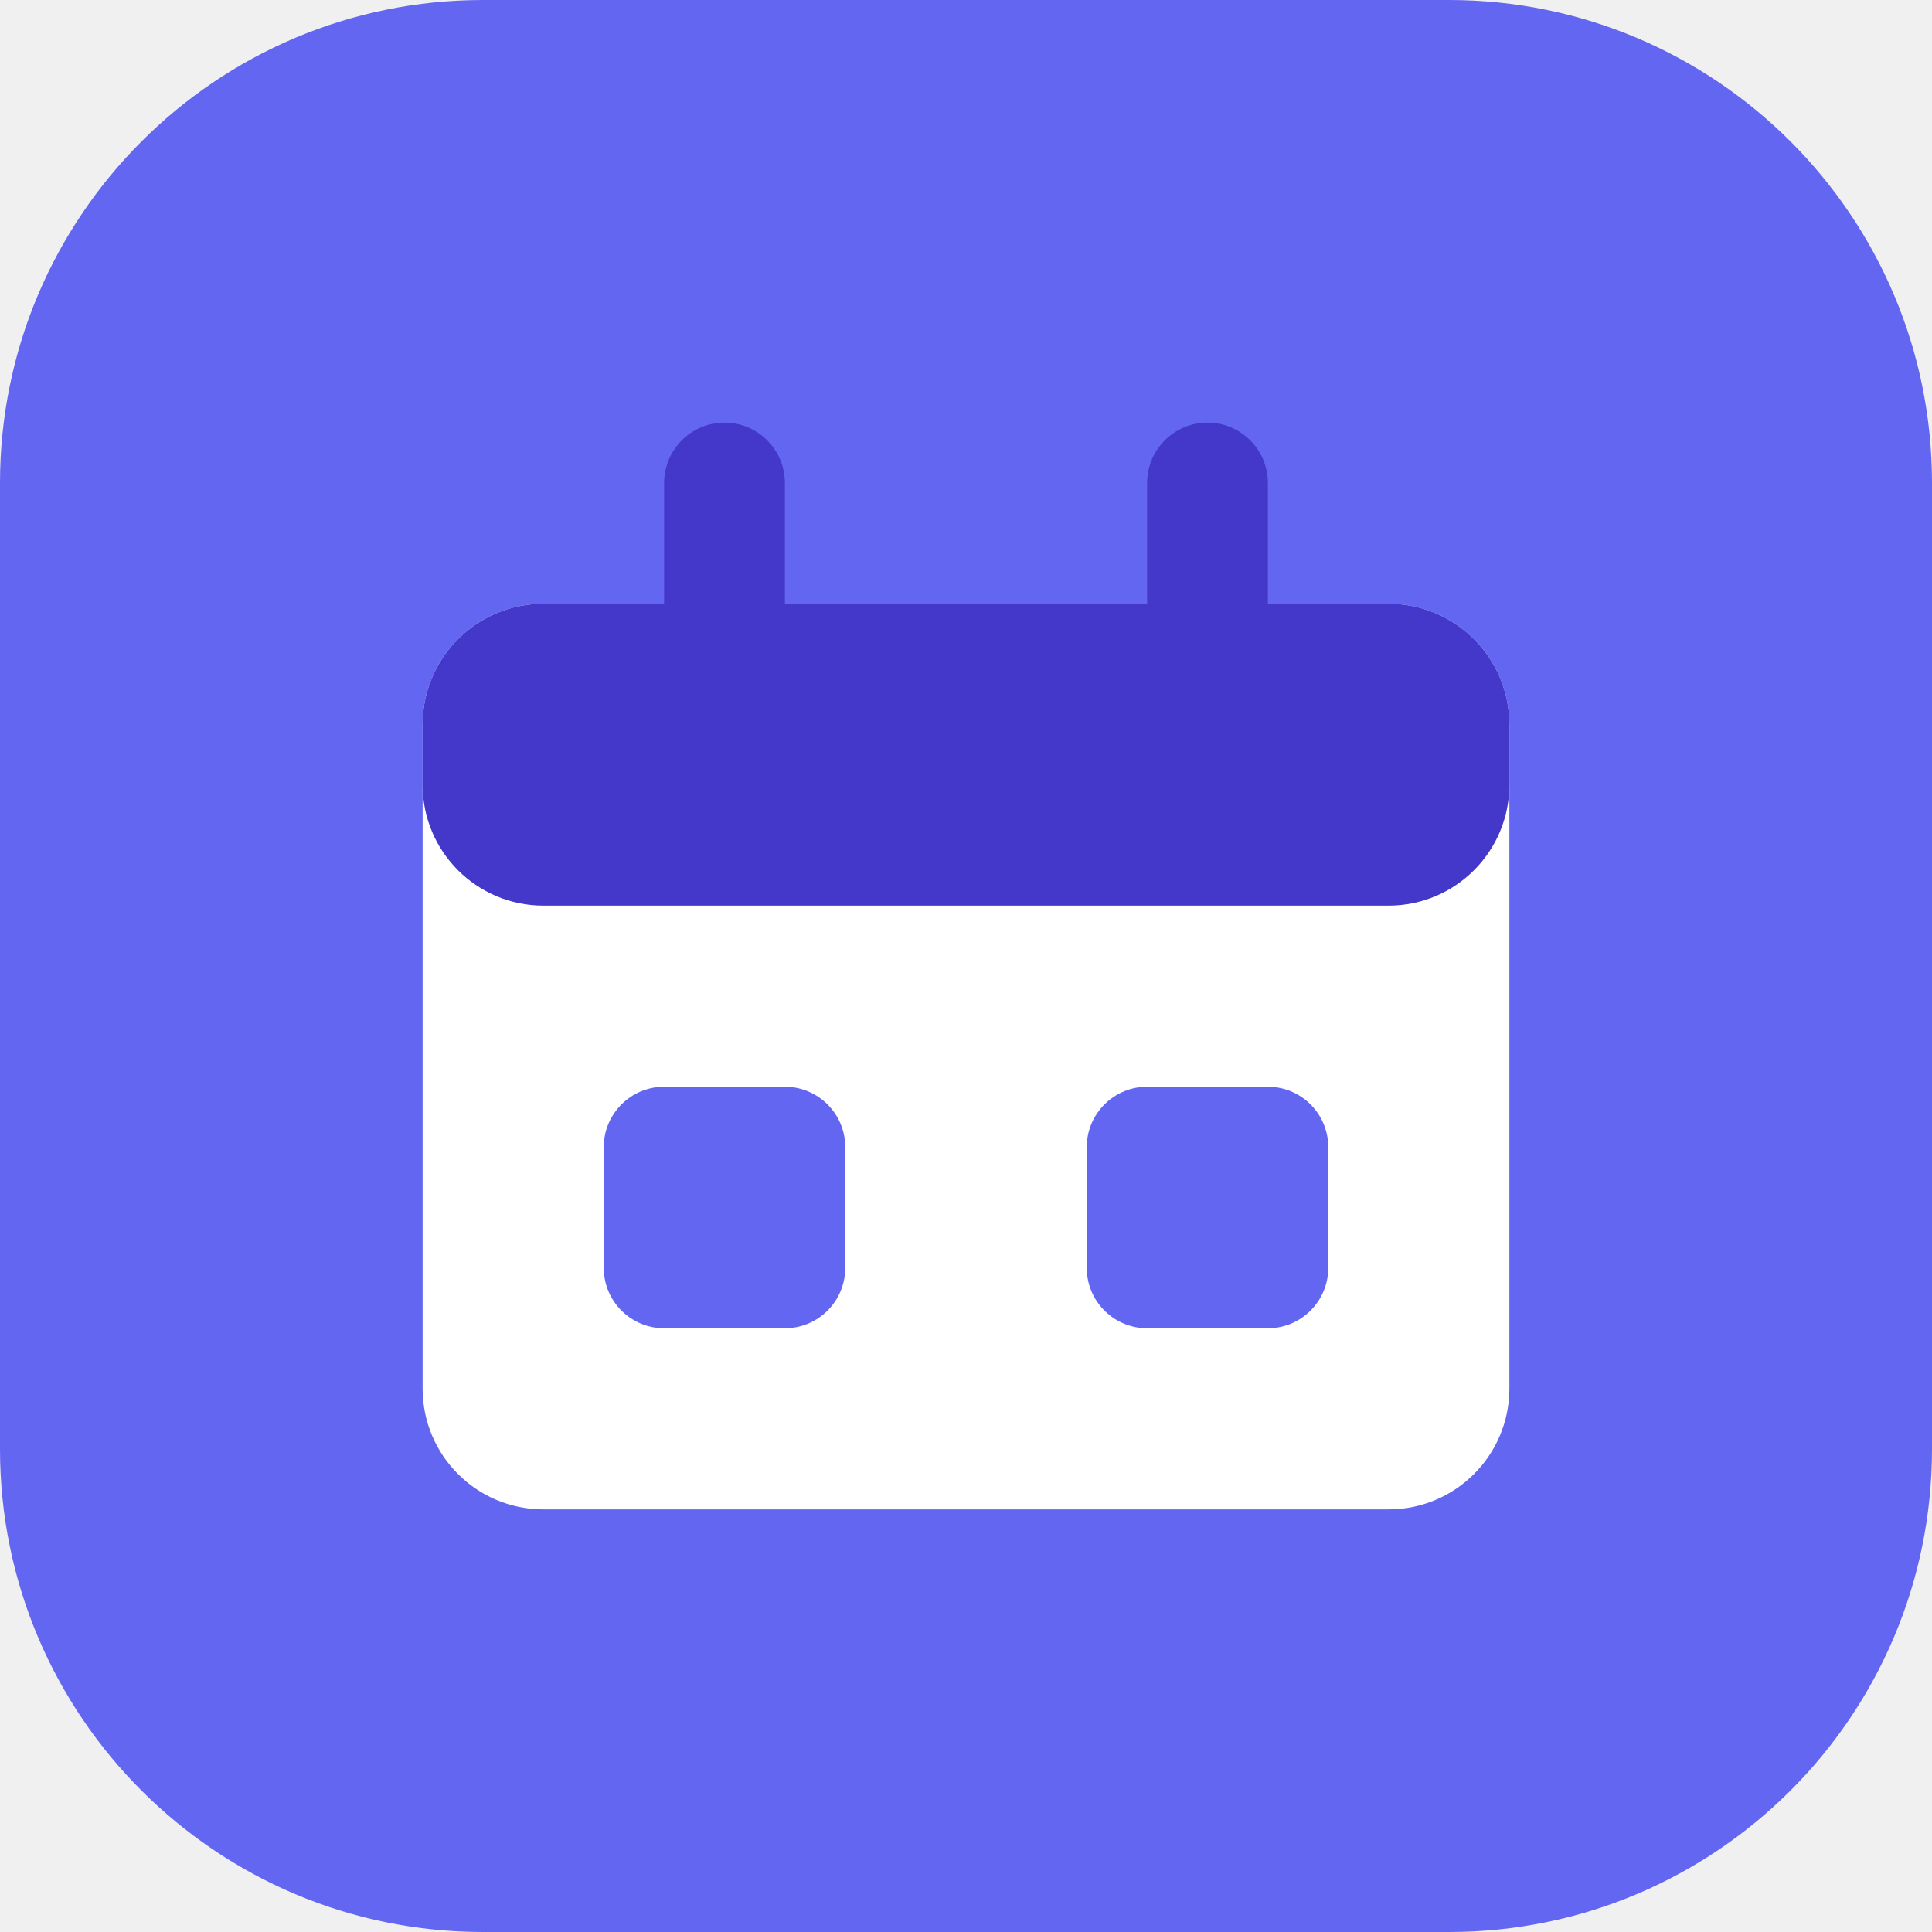
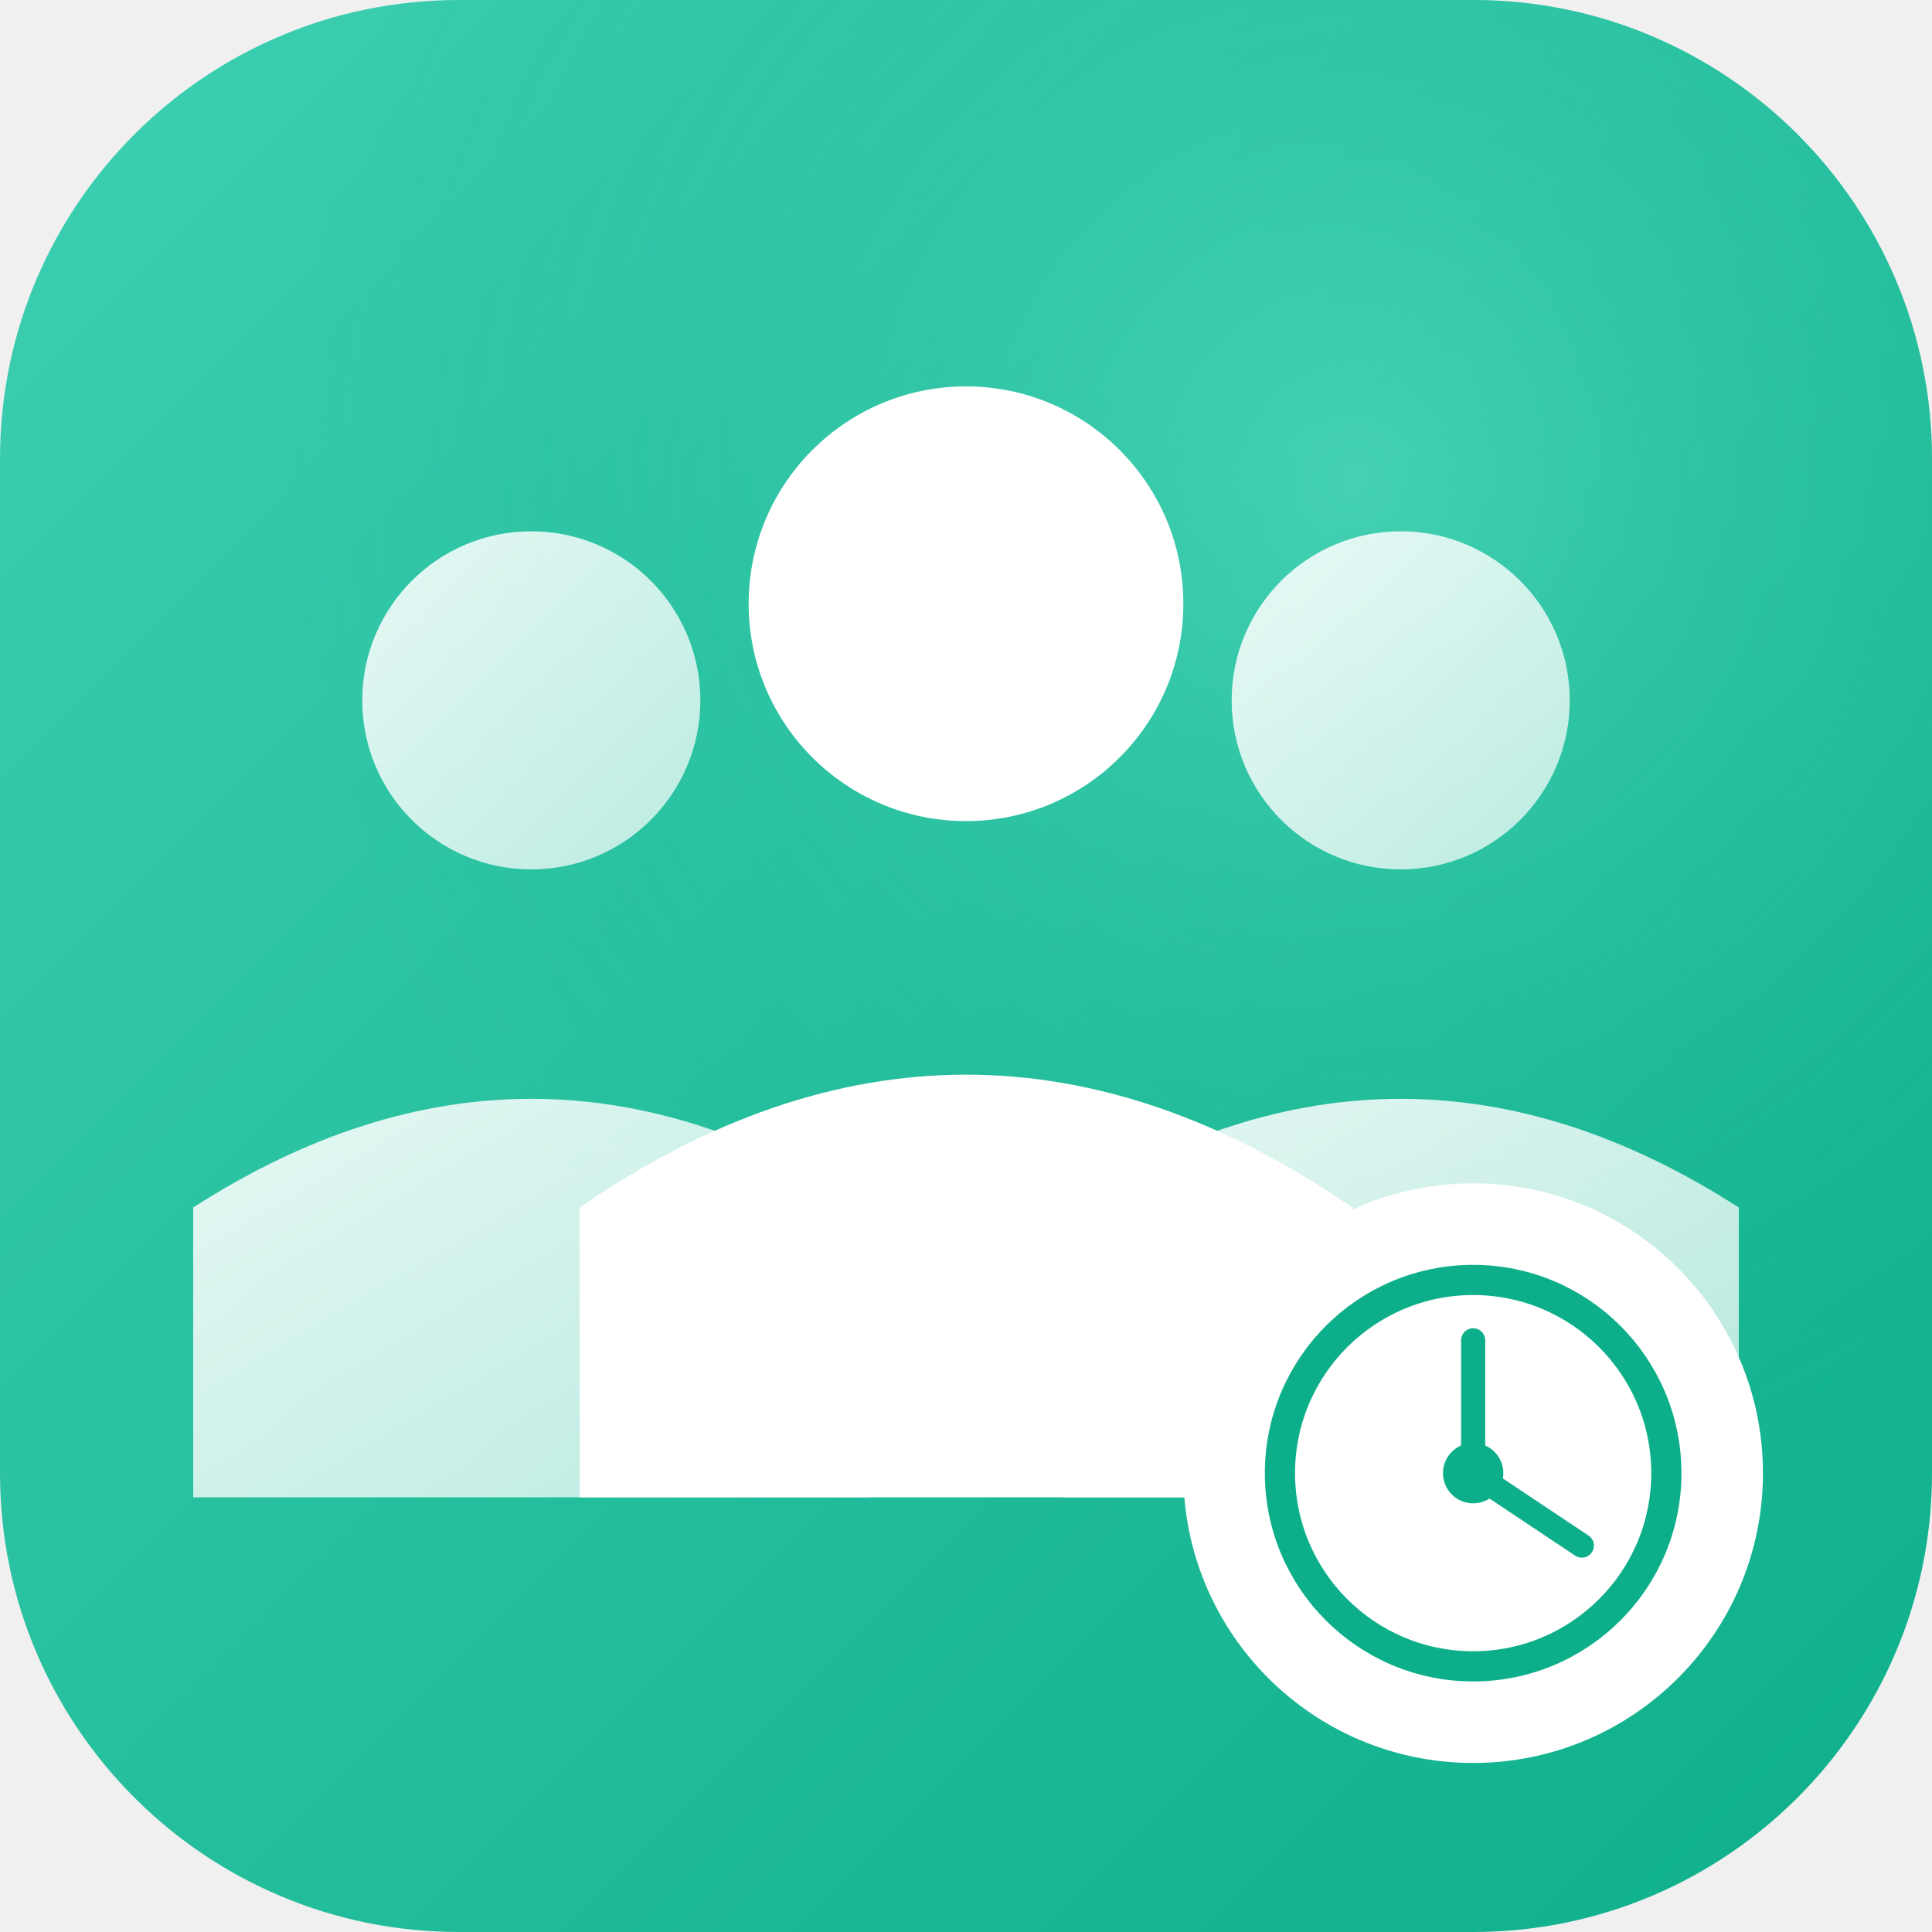
- <svg xmlns="http://www.w3.org/2000/svg" viewBox="0 0 32 32" fill="none">
-   <rect width="32" height="32" rx="8" fill="#6366f1" />
-   <rect x="7" y="10" width="18" height="15" rx="2" fill="white" />
-   <rect x="7" y="10" width="18" height="5" rx="2" fill="#4338ca" />
-   <rect x="11" y="7" width="2" height="6" rx="1" fill="#4338ca" />
-   <rect x="19" y="7" width="2" height="6" rx="1" fill="#4338ca" />
-   <rect x="10" y="18" width="4" height="4" rx="1" fill="#6366f1" />
-   <rect x="18" y="18" width="4" height="4" rx="1" fill="#6366f1" />
+ <svg xmlns="http://www.w3.org/2000/svg" width="160" height="160" viewBox="0 0 160 160">
+   <defs>
+     <linearGradient id="teal" x1="0%" y1="0%" x2="100%" y2="100%">
+       <stop offset="0%" stop-color="#3ECFB2" />
+       <stop offset="100%" stop-color="#0DAF8A" />
+     </linearGradient>
+     <radialGradient id="blob" cx="70%" cy="25%" r="55%">
+       <stop offset="0%" stop-color="#5DDFC5" stop-opacity="0.55" />
+       <stop offset="100%" stop-color="#0DAF8A" stop-opacity="0" />
+     </radialGradient>
+     <linearGradient id="dim" x1="0%" y1="0%" x2="100%" y2="100%">
+       <stop offset="0%" stop-color="rgba(255,255,255,0.88)" />
+       <stop offset="100%" stop-color="rgba(255,255,255,0.68)" />
+     </linearGradient>
+     <clipPath id="iconClip">
+       <rect width="160" height="160" rx="38" />
+     </clipPath>
+   </defs>
+   <rect width="160" height="160" rx="38" fill="url(#teal)" />
+   <rect width="160" height="160" rx="38" fill="url(#blob)" />
+   <g clip-path="url(#iconClip)">
+     <circle cx="44" cy="58" r="14" fill="url(#dim)" />
+     <path d="M16,100 Q44,82 72,100 L72,124 L16,124 Z" fill="url(#dim)" />
+     <circle cx="80" cy="50" r="18" fill="white" />
+     <path d="M48,100 Q80,78 112,100 L112,124 L48,124 Z" fill="white" />
+     <circle cx="116" cy="58" r="14" fill="url(#dim)" />
+     <path d="M88,100 Q116,82 144,100 L144,124 L88,124 Z" fill="url(#dim)" />
+   </g>
+   <circle cx="122" cy="122" r="24" fill="white" />
+   <circle cx="122" cy="122" r="16" fill="none" stroke="#0DAF8A" stroke-width="2.5" />
+   <line x1="122" y1="122" x2="122" y2="111" stroke="#0DAF8A" stroke-width="2" stroke-linecap="round" />
+   <line x1="122" y1="122" x2="131" y2="128" stroke="#0DAF8A" stroke-width="2" stroke-linecap="round" />
+   <circle cx="122" cy="122" r="2.5" fill="#0DAF8A" />
</svg>
